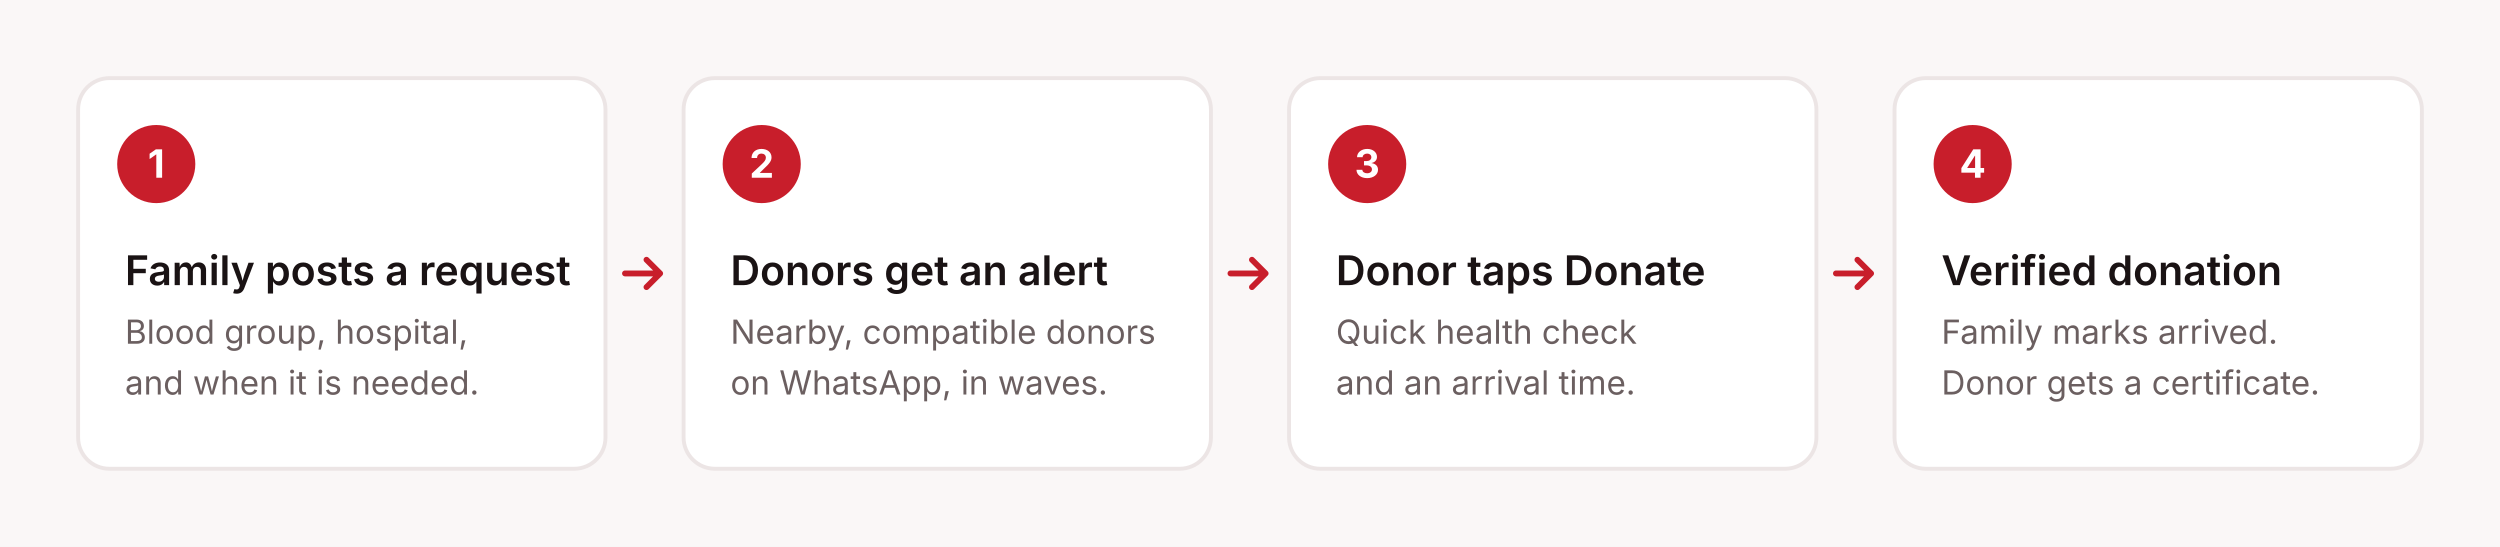
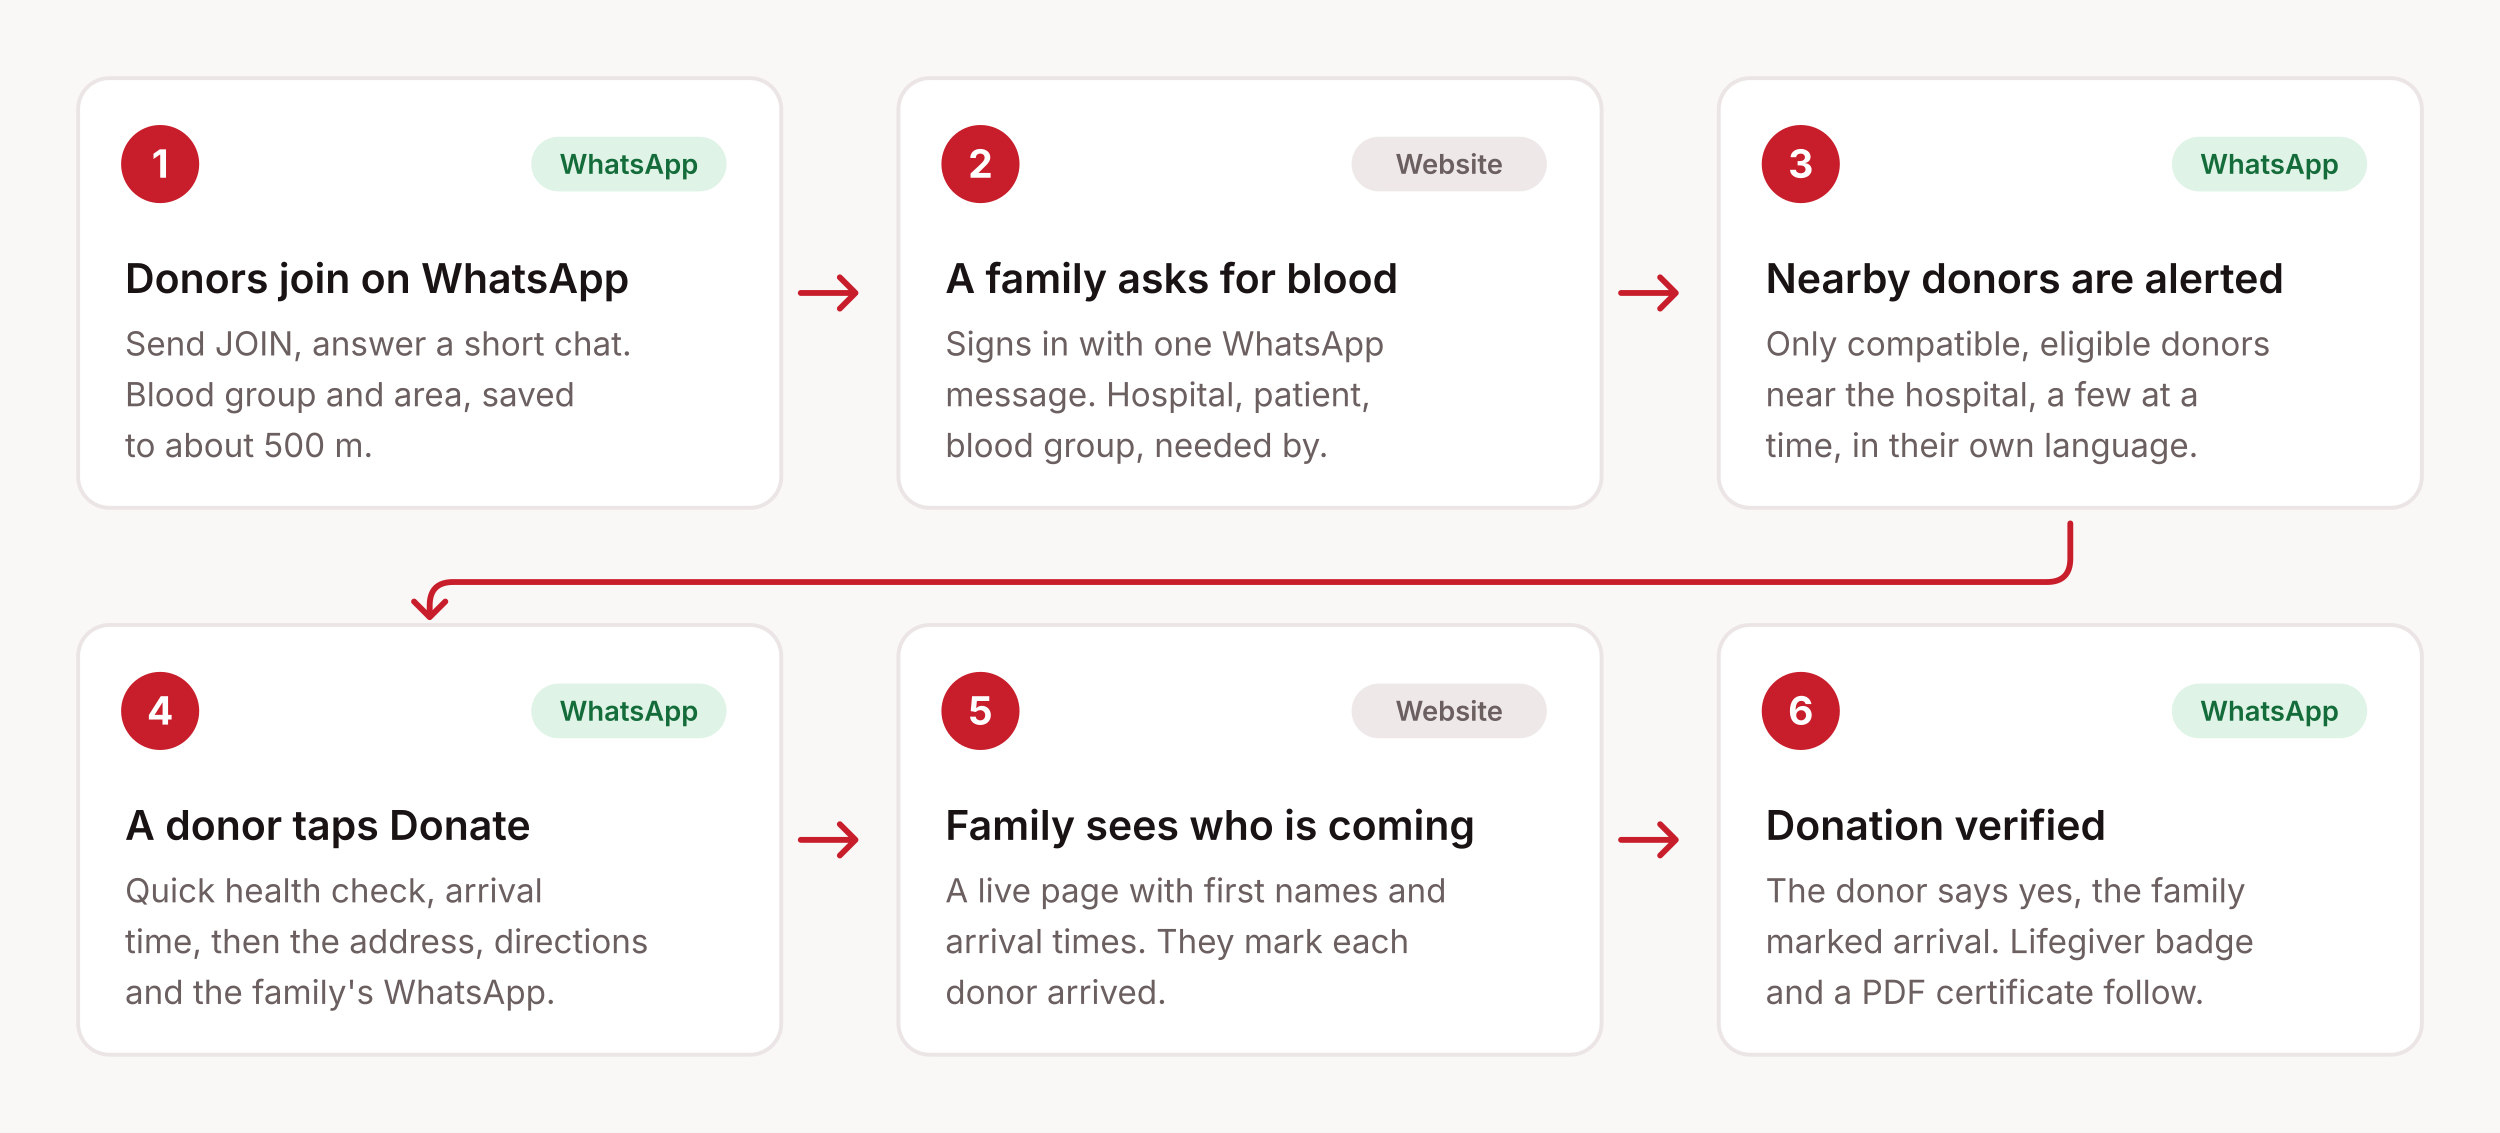
- <svg xmlns="http://www.w3.org/2000/svg" width="1280" height="280" viewBox="0 0 1280 280">
-   <rect width="1280" height="280" fill="#faf7f7" />
-   <rect x="40" y="40" width="270" height="200" rx="16" fill="#ffffff" stroke="#ece5e5" stroke-width="2" />
-   <circle cx="80" cy="84" r="20" fill="#c81e2b" />
-   <text x="80" y="91" font-family="Geist, Inter, system-ui, sans-serif" font-size="20" font-weight="700" fill="#ffffff" text-anchor="middle">1</text>
-   <text x="64" y="146" font-family="Geist, Inter, system-ui, sans-serif" font-size="21" font-weight="600" fill="#1a1314">Family posts a request</text>
-   <text x="64" y="176" font-family="Geist, Inter, system-ui, sans-serif" font-size="17" fill="#6b5f60">Blood group, hospital,</text>
-   <text x="64" y="202" font-family="Geist, Inter, system-ui, sans-serif" font-size="17" fill="#6b5f60">and when it is needed.</text>
-   <path d="M320 140 h18 m-7 -7 l7 7 l-7 7" fill="none" stroke="#c81e2b" stroke-width="3" stroke-linecap="round" stroke-linejoin="round" />
-   <rect x="350" y="40" width="270" height="200" rx="16" fill="#ffffff" stroke="#ece5e5" stroke-width="2" />
-   <circle cx="390" cy="84" r="20" fill="#c81e2b" />
-   <text x="390" y="91" font-family="Geist, Inter, system-ui, sans-serif" font-size="20" font-weight="700" fill="#ffffff" text-anchor="middle">2</text>
-   <text x="374" y="146" font-family="Geist, Inter, system-ui, sans-serif" font-size="21" font-weight="600" fill="#1a1314">Donors get an alert</text>
-   <text x="374" y="176" font-family="Geist, Inter, system-ui, sans-serif" font-size="17" fill="#6b5f60">Nearby, compatible donors</text>
-   <text x="374" y="202" font-family="Geist, Inter, system-ui, sans-serif" font-size="17" fill="#6b5f60">on WhatsApp, in waves.</text>
-   <path d="M630 140 h18 m-7 -7 l7 7 l-7 7" fill="none" stroke="#c81e2b" stroke-width="3" stroke-linecap="round" stroke-linejoin="round" />
-   <rect x="660" y="40" width="270" height="200" rx="16" fill="#ffffff" stroke="#ece5e5" stroke-width="2" />
-   <circle cx="700" cy="84" r="20" fill="#c81e2b" />
-   <text x="700" y="91" font-family="Geist, Inter, system-ui, sans-serif" font-size="20" font-weight="700" fill="#ffffff" text-anchor="middle">3</text>
-   <text x="684" y="146" font-family="Geist, Inter, system-ui, sans-serif" font-size="21" font-weight="600" fill="#1a1314">Donor taps Donate</text>
-   <text x="684" y="176" font-family="Geist, Inter, system-ui, sans-serif" font-size="17" fill="#6b5f60">Quick health check</text>
-   <text x="684" y="202" font-family="Geist, Inter, system-ui, sans-serif" font-size="17" fill="#6b5f60">and an arrival time.</text>
-   <path d="M940 140 h18 m-7 -7 l7 7 l-7 7" fill="none" stroke="#c81e2b" stroke-width="3" stroke-linecap="round" stroke-linejoin="round" />
-   <rect x="970" y="40" width="270" height="200" rx="16" fill="#ffffff" stroke="#ece5e5" stroke-width="2" />
-   <circle cx="1010" cy="84" r="20" fill="#c81e2b" />
-   <text x="1010" y="91" font-family="Geist, Inter, system-ui, sans-serif" font-size="20" font-weight="700" fill="#ffffff" text-anchor="middle">4</text>
-   <text x="994" y="146" font-family="Geist, Inter, system-ui, sans-serif" font-size="21" font-weight="600" fill="#1a1314">Verified donation</text>
-   <text x="994" y="176" font-family="Geist, Inter, system-ui, sans-serif" font-size="17" fill="#6b5f60">Family marks arrived.</text>
-   <text x="994" y="202" font-family="Geist, Inter, system-ui, sans-serif" font-size="17" fill="#6b5f60">Donor gets a certificate.</text>
+ <svg xmlns="http://www.w3.org/2000/svg" width="1280" height="580" viewBox="0 0 1280 580">
+   <defs>
+     <style>
+       text { font-family: Geist, Inter, system-ui, sans-serif; }
+       .card { fill: #ffffff; stroke: #ece5e5; stroke-width: 2; }
+       .num { fill: #c81e2b; }
+       .n { font-size: 20px; font-weight: 700; fill: #ffffff; text-anchor: middle; }
+       .t { font-size: 21px; font-weight: 600; fill: #1a1314; }
+       .s { font-size: 17px; fill: #6b5f60; }
+       .wa { fill: #dff3e6; } .wat { font-size: 14px; font-weight: 600; fill: #146c3a; }
+       .web { fill: #eee8e8; } .webt { font-size: 14px; font-weight: 600; fill: #6b5f60; }
+       .arrow { fill: none; stroke: #c81e2b; stroke-width: 3; stroke-linecap: round; stroke-linejoin: round; }
+     </style>
+   </defs>
+   <rect width="1280" height="580" fill="#faf7f7" />
+   <rect class="card" x="40" y="40" width="360" height="220" rx="16" />
+   <circle class="num" cx="82" cy="84" r="20" />
+   <text class="n" x="82" y="91">1</text>
+   <rect class="wa" x="272" y="70" width="100" height="28" rx="14" />
+   <text class="wat" x="322" y="89" text-anchor="middle">WhatsApp</text>
+   <text class="t" x="64" y="150">Donors join on WhatsApp</text>
+   <text class="s" x="64" y="182">Send JOIN, answer a short chat.</text>
+   <text class="s" x="64" y="208">Blood group and area, saved</text>
+   <text class="s" x="64" y="234">to about 500 m.</text>
+   <path class="arrow" d="M410 150 h28 m-8 -8 l8 8 l-8 8" />
+   <rect class="card" x="460" y="40" width="360" height="220" rx="16" />
+   <circle class="num" cx="502" cy="84" r="20" />
+   <text class="n" x="502" y="91">2</text>
+   <rect class="web" x="692" y="70" width="100" height="28" rx="14" />
+   <text class="webt" x="742" y="89" text-anchor="middle">Website</text>
+   <text class="t" x="484" y="150">A family asks for blood</text>
+   <text class="s" x="484" y="182">Signs in with one WhatsApp</text>
+   <text class="s" x="484" y="208">message. Hospital, patient,</text>
+   <text class="s" x="484" y="234">blood group, needed by.</text>
+   <path class="arrow" d="M830 150 h28 m-8 -8 l8 8 l-8 8" />
+   <rect class="card" x="880" y="40" width="360" height="220" rx="16" />
+   <circle class="num" cx="922" cy="84" r="20" />
+   <text class="n" x="922" y="91">3</text>
+   <rect class="wa" x="1112" y="70" width="100" height="28" rx="14" />
+   <text class="wat" x="1162" y="89" text-anchor="middle">WhatsApp</text>
+   <text class="t" x="904" y="150">Nearby donors are alerted</text>
+   <text class="s" x="904" y="182">Only compatible, eligible donors</text>
+   <text class="s" x="904" y="208">near the hospital, a few at a</text>
+   <text class="s" x="904" y="234">time, in their own language.</text>
+   <path class="arrow" d="M1060 268 v18 q0 12 -12 12 h-816 q-12 0 -12 12 v6 m-8 -8 l8 8 l8 -8" />
+   <rect class="card" x="40" y="320" width="360" height="220" rx="16" />
+   <circle class="num" cx="82" cy="364" r="20" />
+   <text class="n" x="82" y="371">4</text>
+   <rect class="wa" x="272" y="350" width="100" height="28" rx="14" />
+   <text class="wat" x="322" y="369" text-anchor="middle">WhatsApp</text>
+   <text class="t" x="64" y="430">A donor taps Donate</text>
+   <text class="s" x="64" y="462">Quick health check, arrival</text>
+   <text class="s" x="64" y="488">time, then the address, directions</text>
+   <text class="s" x="64" y="514">and the family's WhatsApp.</text>
+   <path class="arrow" d="M410 430 h28 m-8 -8 l8 8 l-8 8" />
+   <rect class="card" x="460" y="320" width="360" height="220" rx="16" />
+   <circle class="num" cx="502" cy="364" r="20" />
+   <text class="n" x="502" y="371">5</text>
+   <rect class="web" x="692" y="350" width="100" height="28" rx="14" />
+   <text class="webt" x="742" y="369" text-anchor="middle">Website</text>
+   <text class="t" x="484" y="430">Family sees who is coming</text>
+   <text class="s" x="484" y="462">A live page with first names and</text>
+   <text class="s" x="484" y="488">arrival times. They mark each</text>
+   <text class="s" x="484" y="514">donor arrived.</text>
+   <path class="arrow" d="M830 430 h28 m-8 -8 l8 8 l-8 8" />
+   <rect class="card" x="880" y="320" width="360" height="220" rx="16" />
+   <circle class="num" cx="922" cy="364" r="20" />
+   <text class="n" x="922" y="371">6</text>
+   <rect class="wa" x="1112" y="350" width="100" height="28" rx="14" />
+   <text class="wat" x="1162" y="369" text-anchor="middle">WhatsApp</text>
+   <text class="t" x="904" y="430">Donation verified</text>
+   <text class="s" x="904" y="462">The donor says yes, the family</text>
+   <text class="s" x="904" y="488">marked arrival. Lifegiver badge</text>
+   <text class="s" x="904" y="514">and a PDF certificate follow.</text>
</svg>
